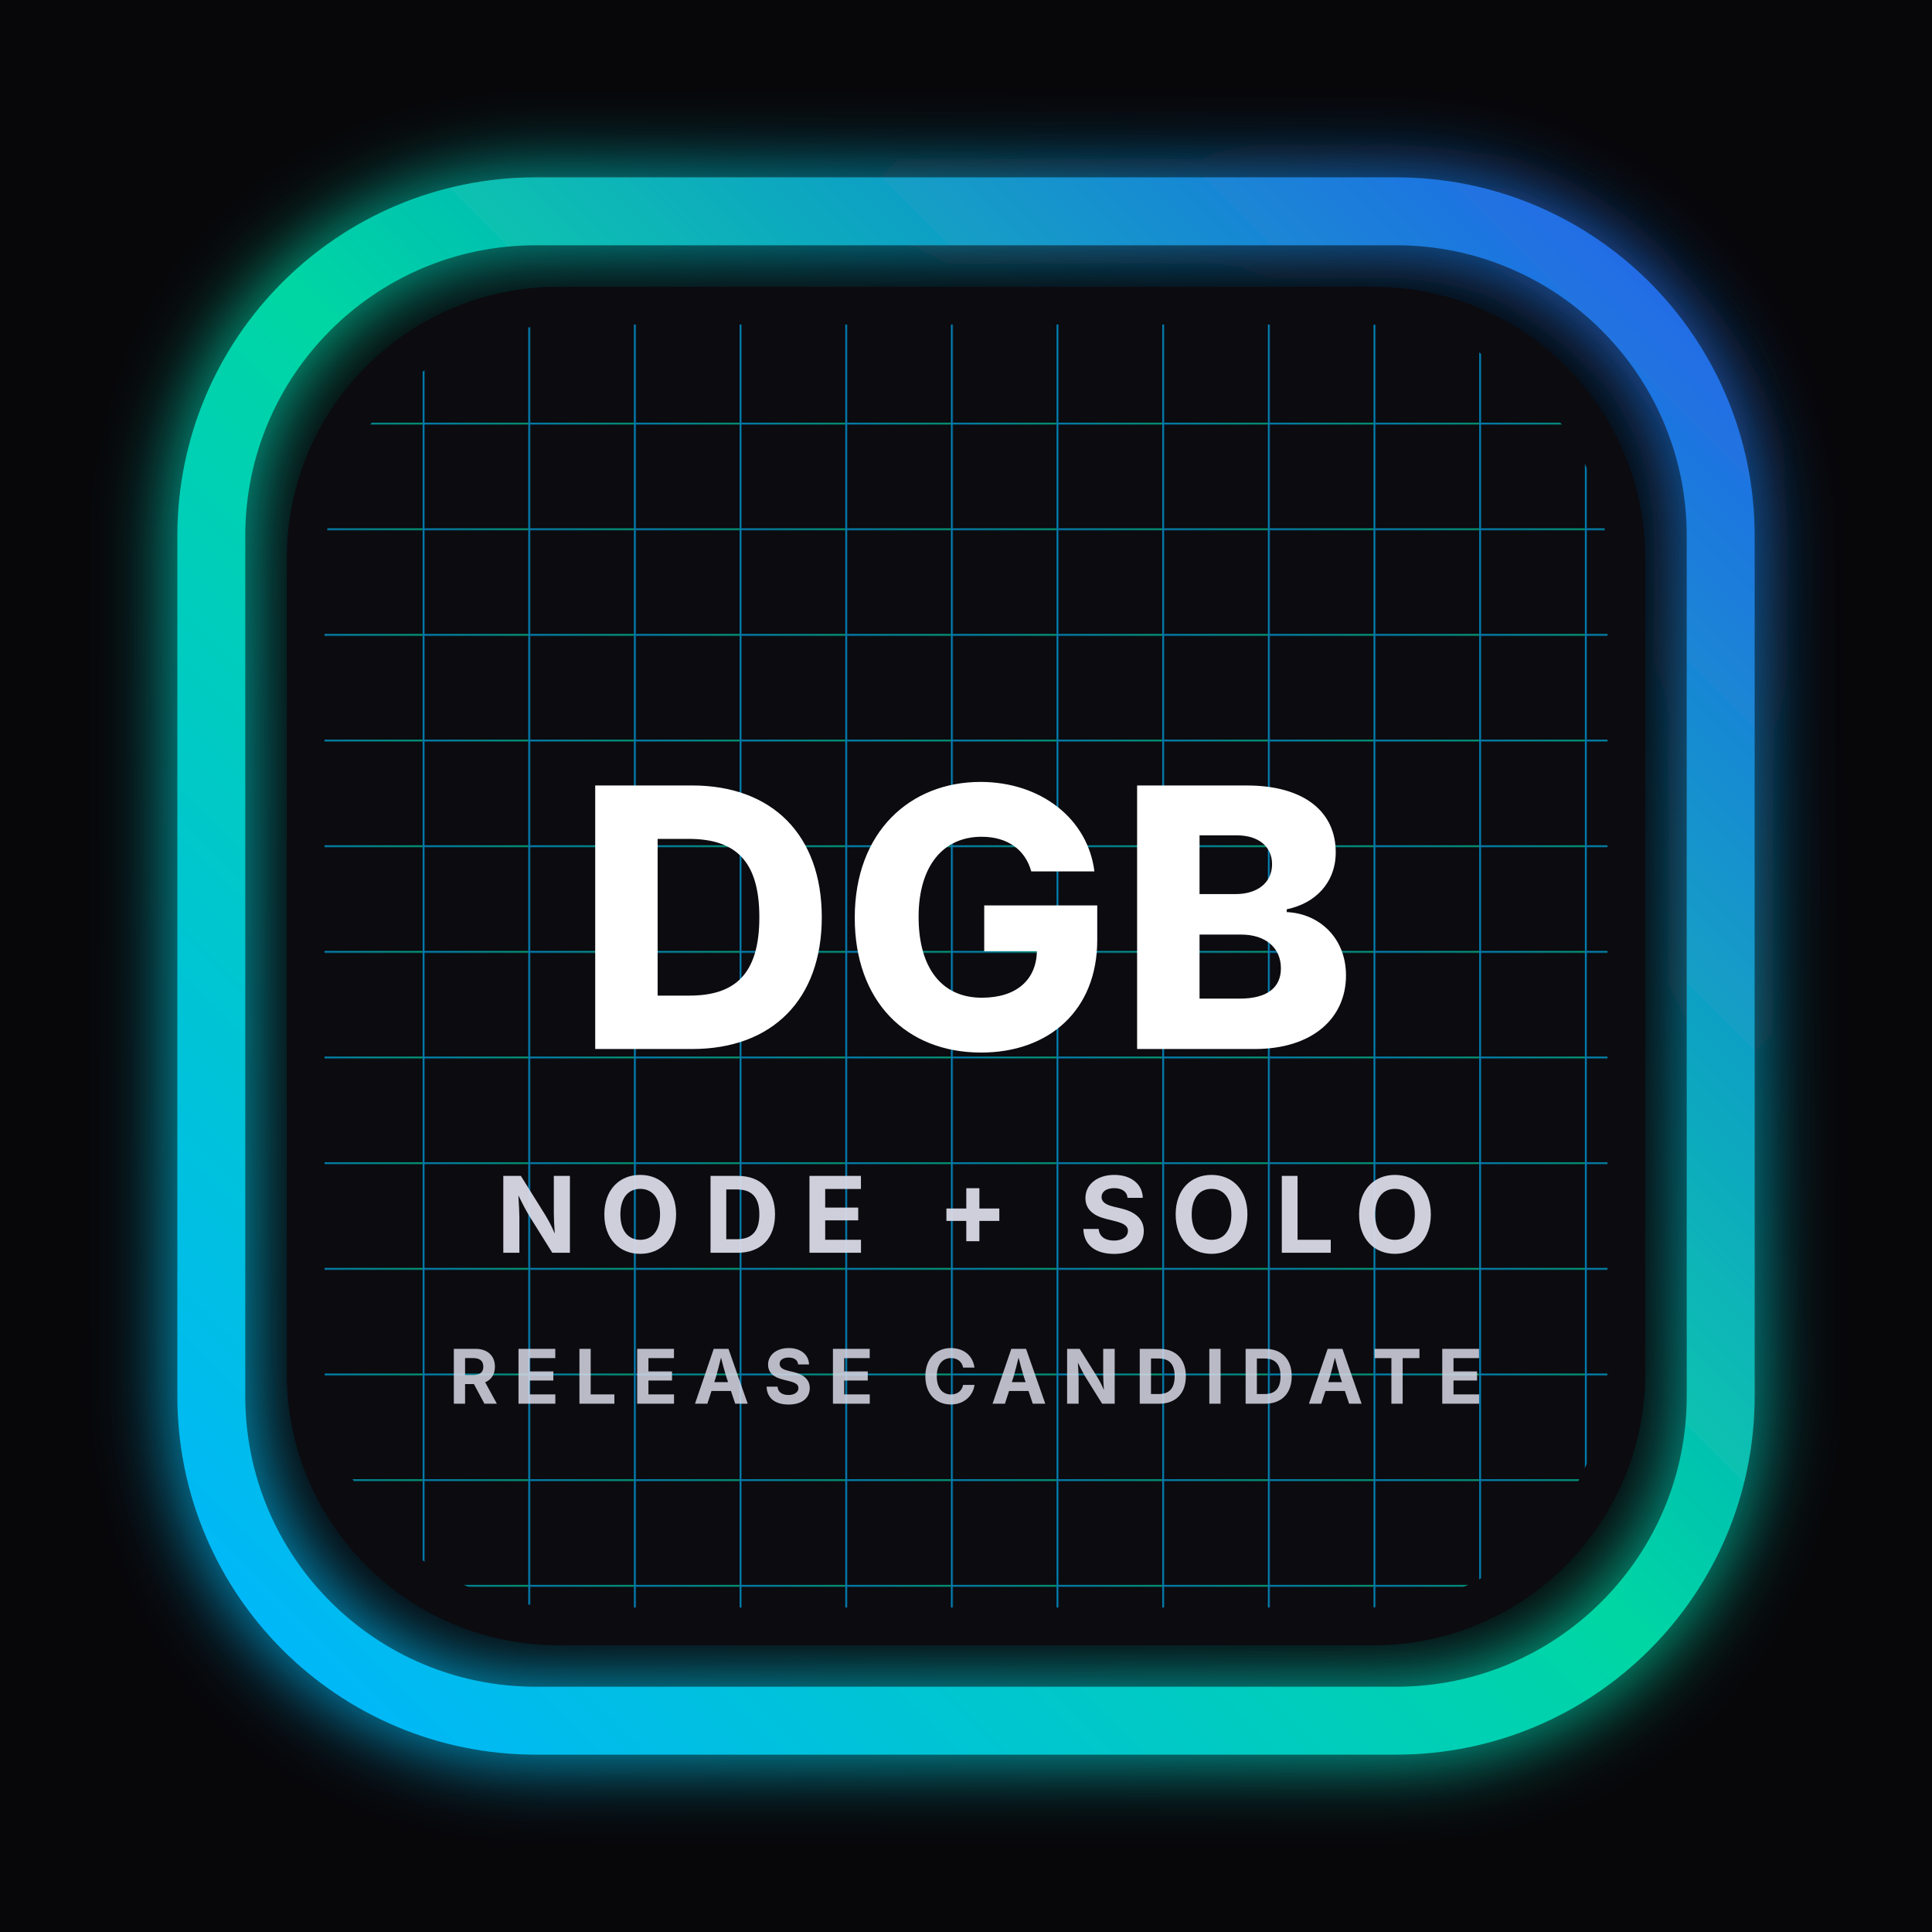
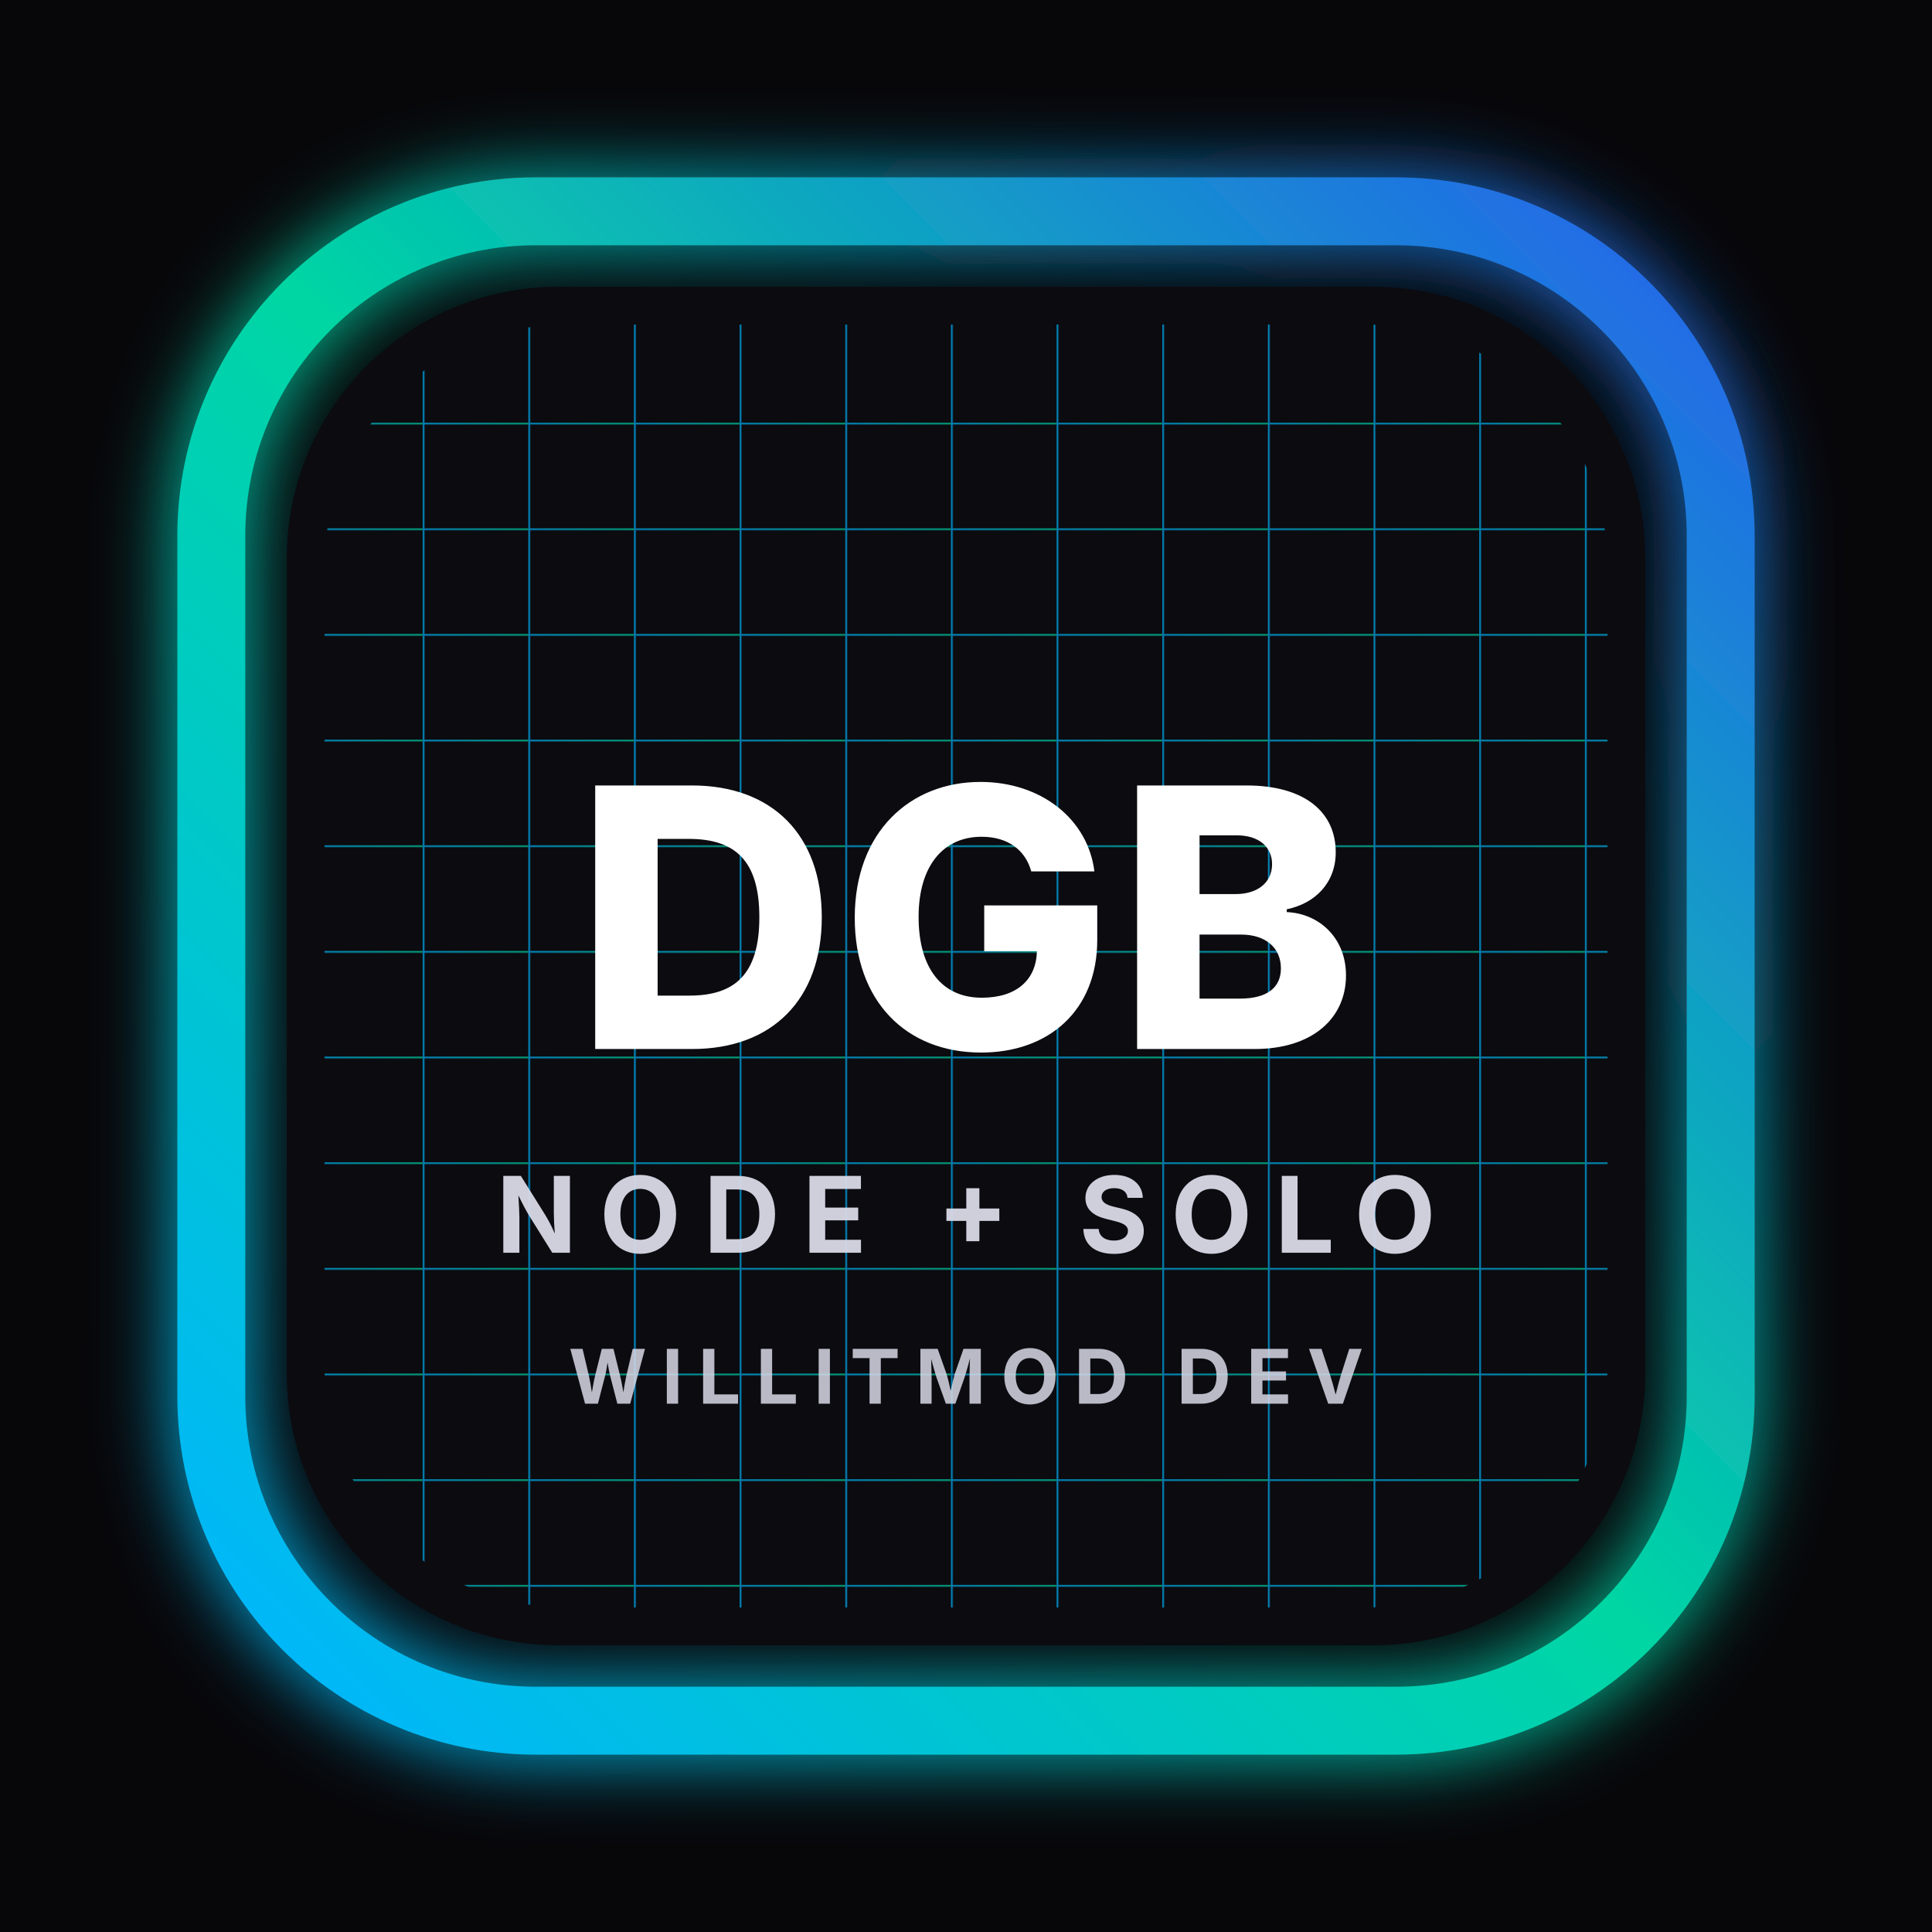
<svg xmlns="http://www.w3.org/2000/svg" width="512" height="512" viewBox="0 0 512 512">
  <defs>
    <linearGradient id="border" x1="0" y1="1" x2="1" y2="0">
      <stop offset="0" stop-color="#00b5ff" />
      <stop offset="0.5" stop-color="#00d6a3" />
      <stop offset="1" stop-color="#2563eb" />
    </linearGradient>
    <linearGradient id="gridV" x1="0" y1="0" x2="1" y2="0">
      <stop offset="0" stop-color="#00b5ff" stop-opacity="0.75" />
      <stop offset="1" stop-color="#00d6a3" stop-opacity="0.75" />
    </linearGradient>
    <linearGradient id="gridH" x1="0" y1="0" x2="0" y2="1">
      <stop offset="0" stop-color="#00b5ff" stop-opacity="0.55" />
      <stop offset="1" stop-color="#2563eb" stop-opacity="0.55" />
    </linearGradient>
    <filter id="glow" x="-30%" y="-30%" width="160%" height="160%">
      <feGaussianBlur stdDeviation="10" result="b" />
      <feMerge>
        <feMergeNode in="b" />
        <feMergeNode in="SourceGraphic" />
      </feMerge>
    </filter>
    <pattern id="grid" width="28" height="28" patternUnits="userSpaceOnUse">
      <path d="M 28 0 L 0 0 0 28" fill="none" stroke="url(#gridV)" stroke-width="1" />
    </pattern>
    <pattern id="grid2" width="28" height="28" patternUnits="userSpaceOnUse">
      <path d="M 0 0 L 28 0" fill="none" stroke="url(#gridH)" stroke-width="1" />
    </pattern>
  </defs>
  <rect width="512" height="512" fill="#07070a" />
  <g filter="url(#glow)">
    <rect x="56" y="56" width="400" height="400" rx="86" ry="86" fill="none" stroke="url(#border)" stroke-width="18" />
  </g>
  <rect x="76" y="76" width="360" height="360" rx="72" ry="72" fill="#0b0b10" />
  <g opacity="0.85">
    <rect x="86" y="86" width="340" height="340" rx="64" ry="64" fill="url(#grid)" />
    <rect x="86" y="86" width="340" height="340" rx="64" ry="64" fill="url(#grid2)" />
  </g>
  <g font-family="Segoe UI, Inter, Arial, sans-serif" text-anchor="middle">
    <text x="256" y="278" font-size="96" font-weight="800" fill="#ffffff" letter-spacing="1">DGB</text>
    <text x="256" y="332" font-size="28" font-weight="700" fill="#d8d8e6" opacity="0.95" letter-spacing="6">NODE + SOLO</text>
-     <text x="256" y="372" font-size="20" font-weight="700" fill="#d8d8e6" opacity="0.85" letter-spacing="4">RELEASE CANDIDATE</text>
+     <text x="256" y="372" font-size="20" font-weight="700" fill="#d8d8e6" opacity="0.85" letter-spacing="4">WILLITMOD DEV</text>
  </g>
</svg>
